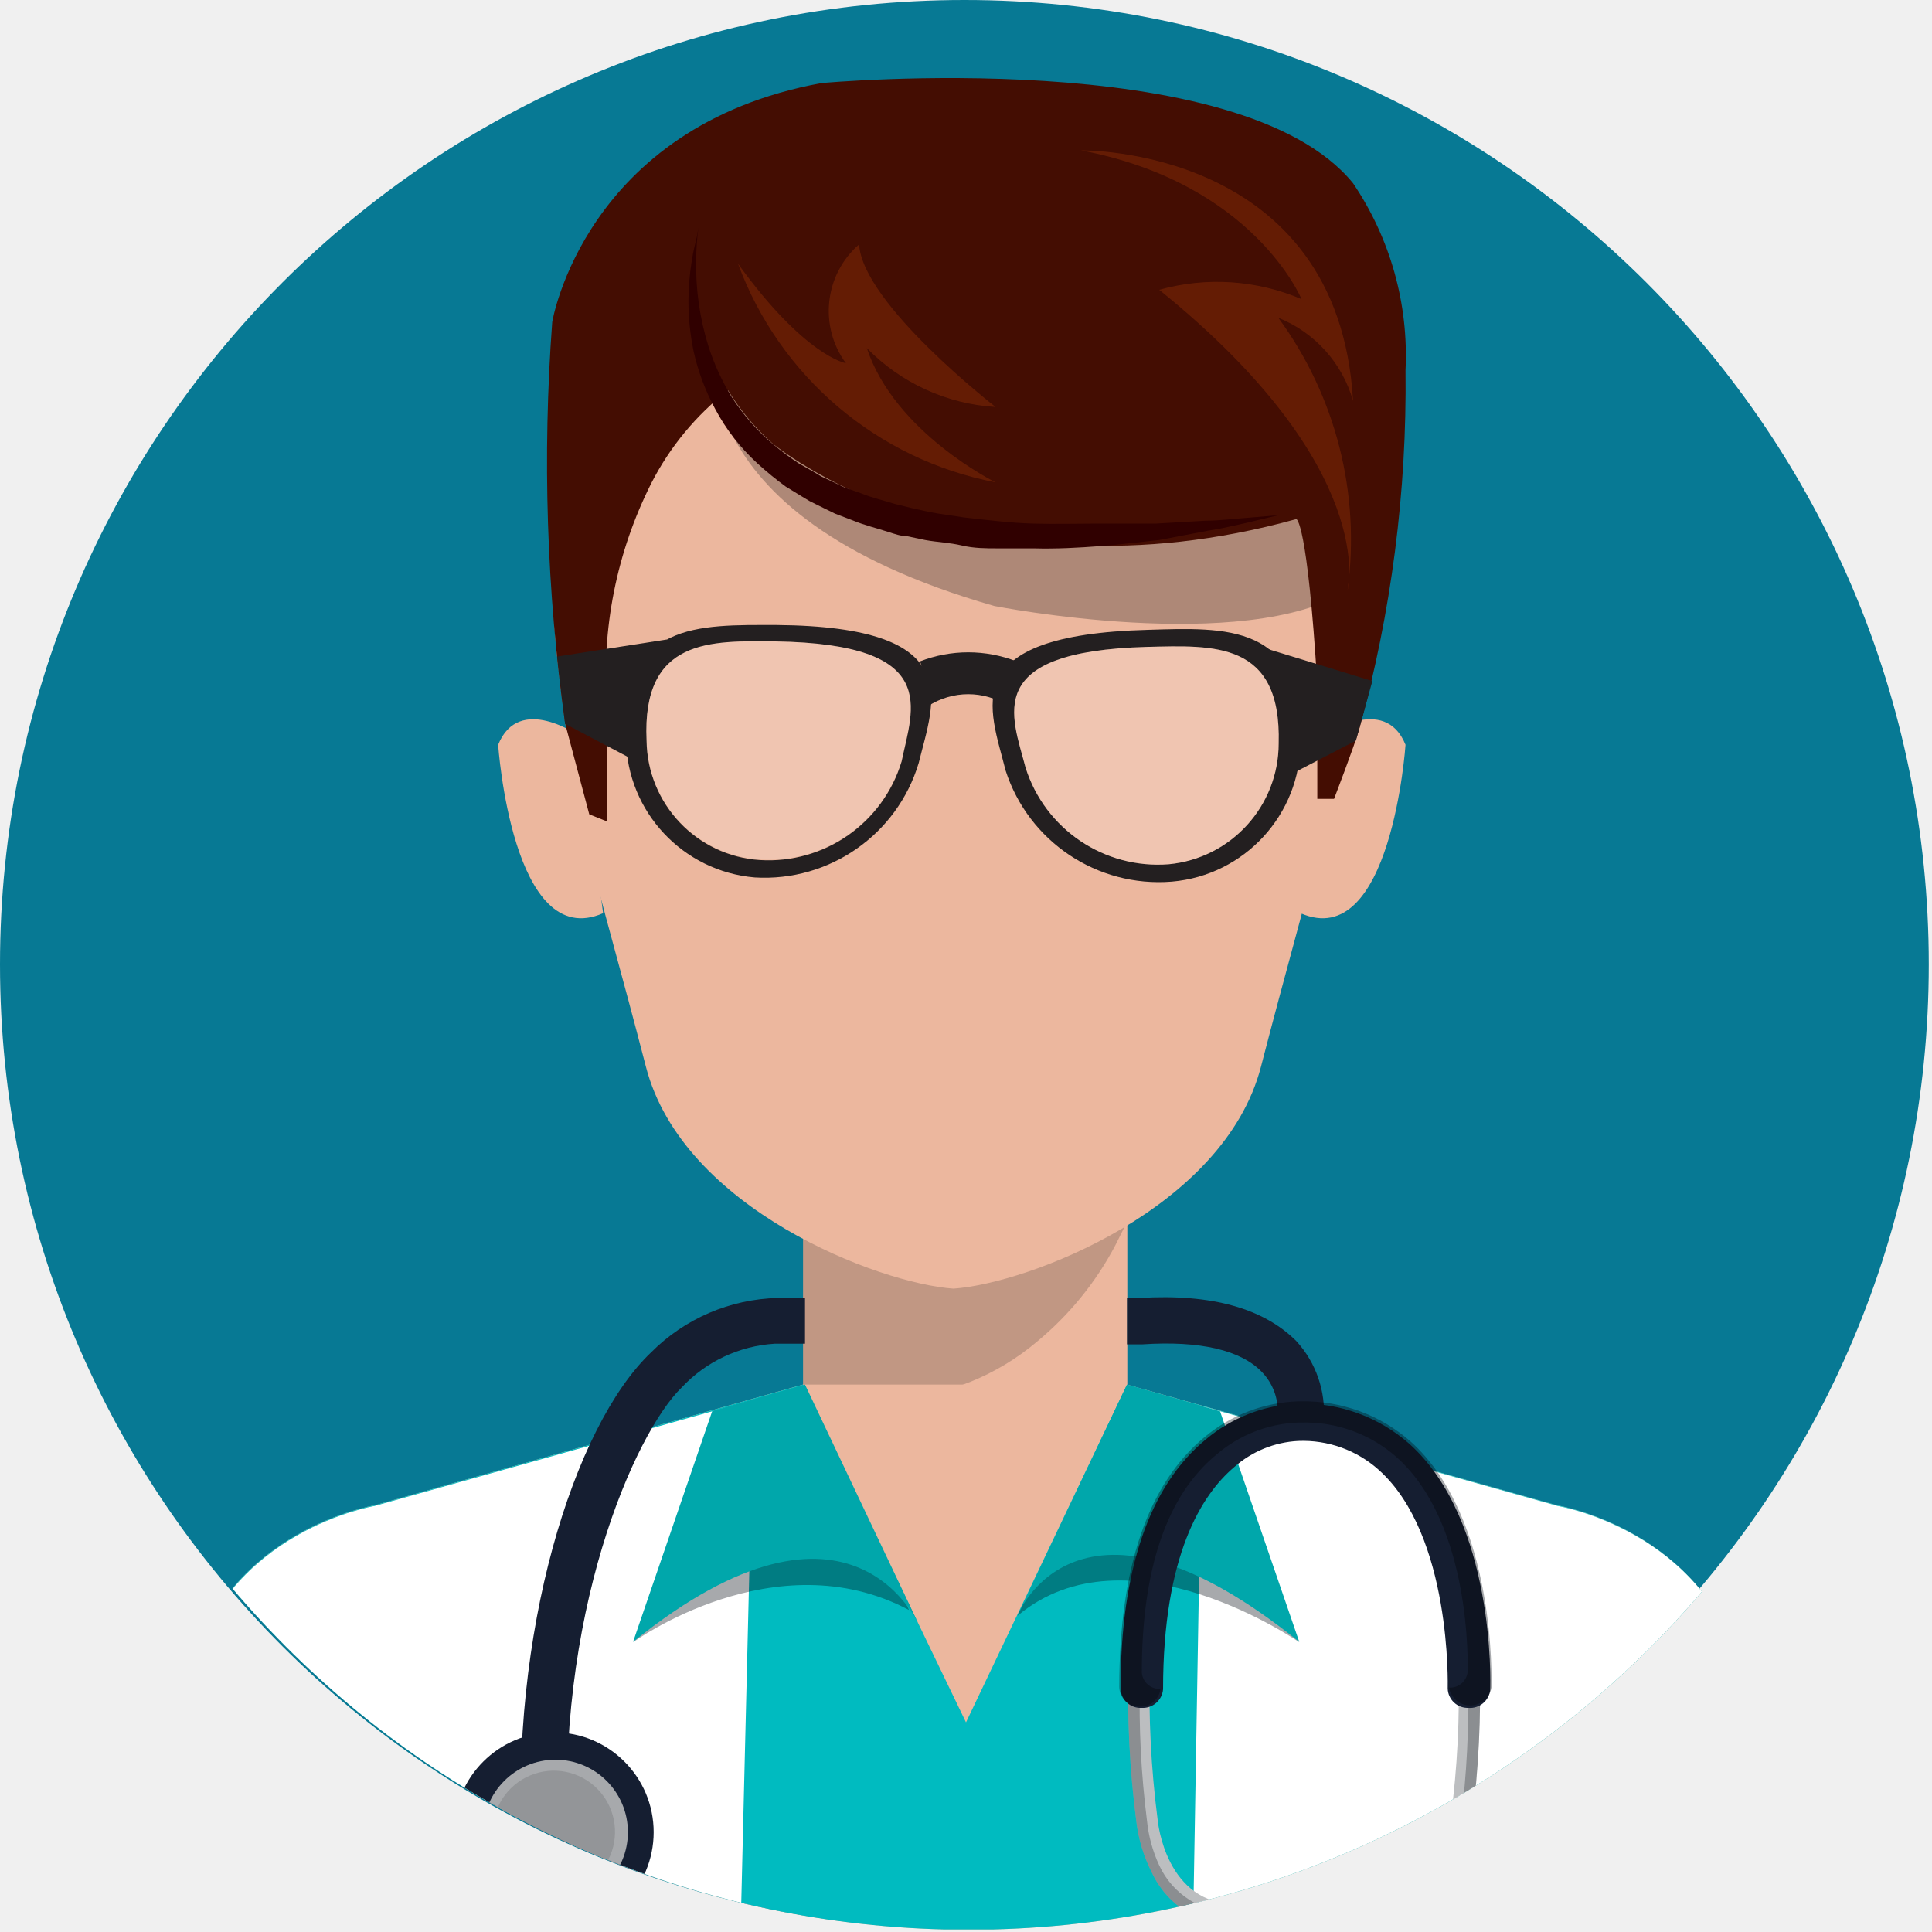
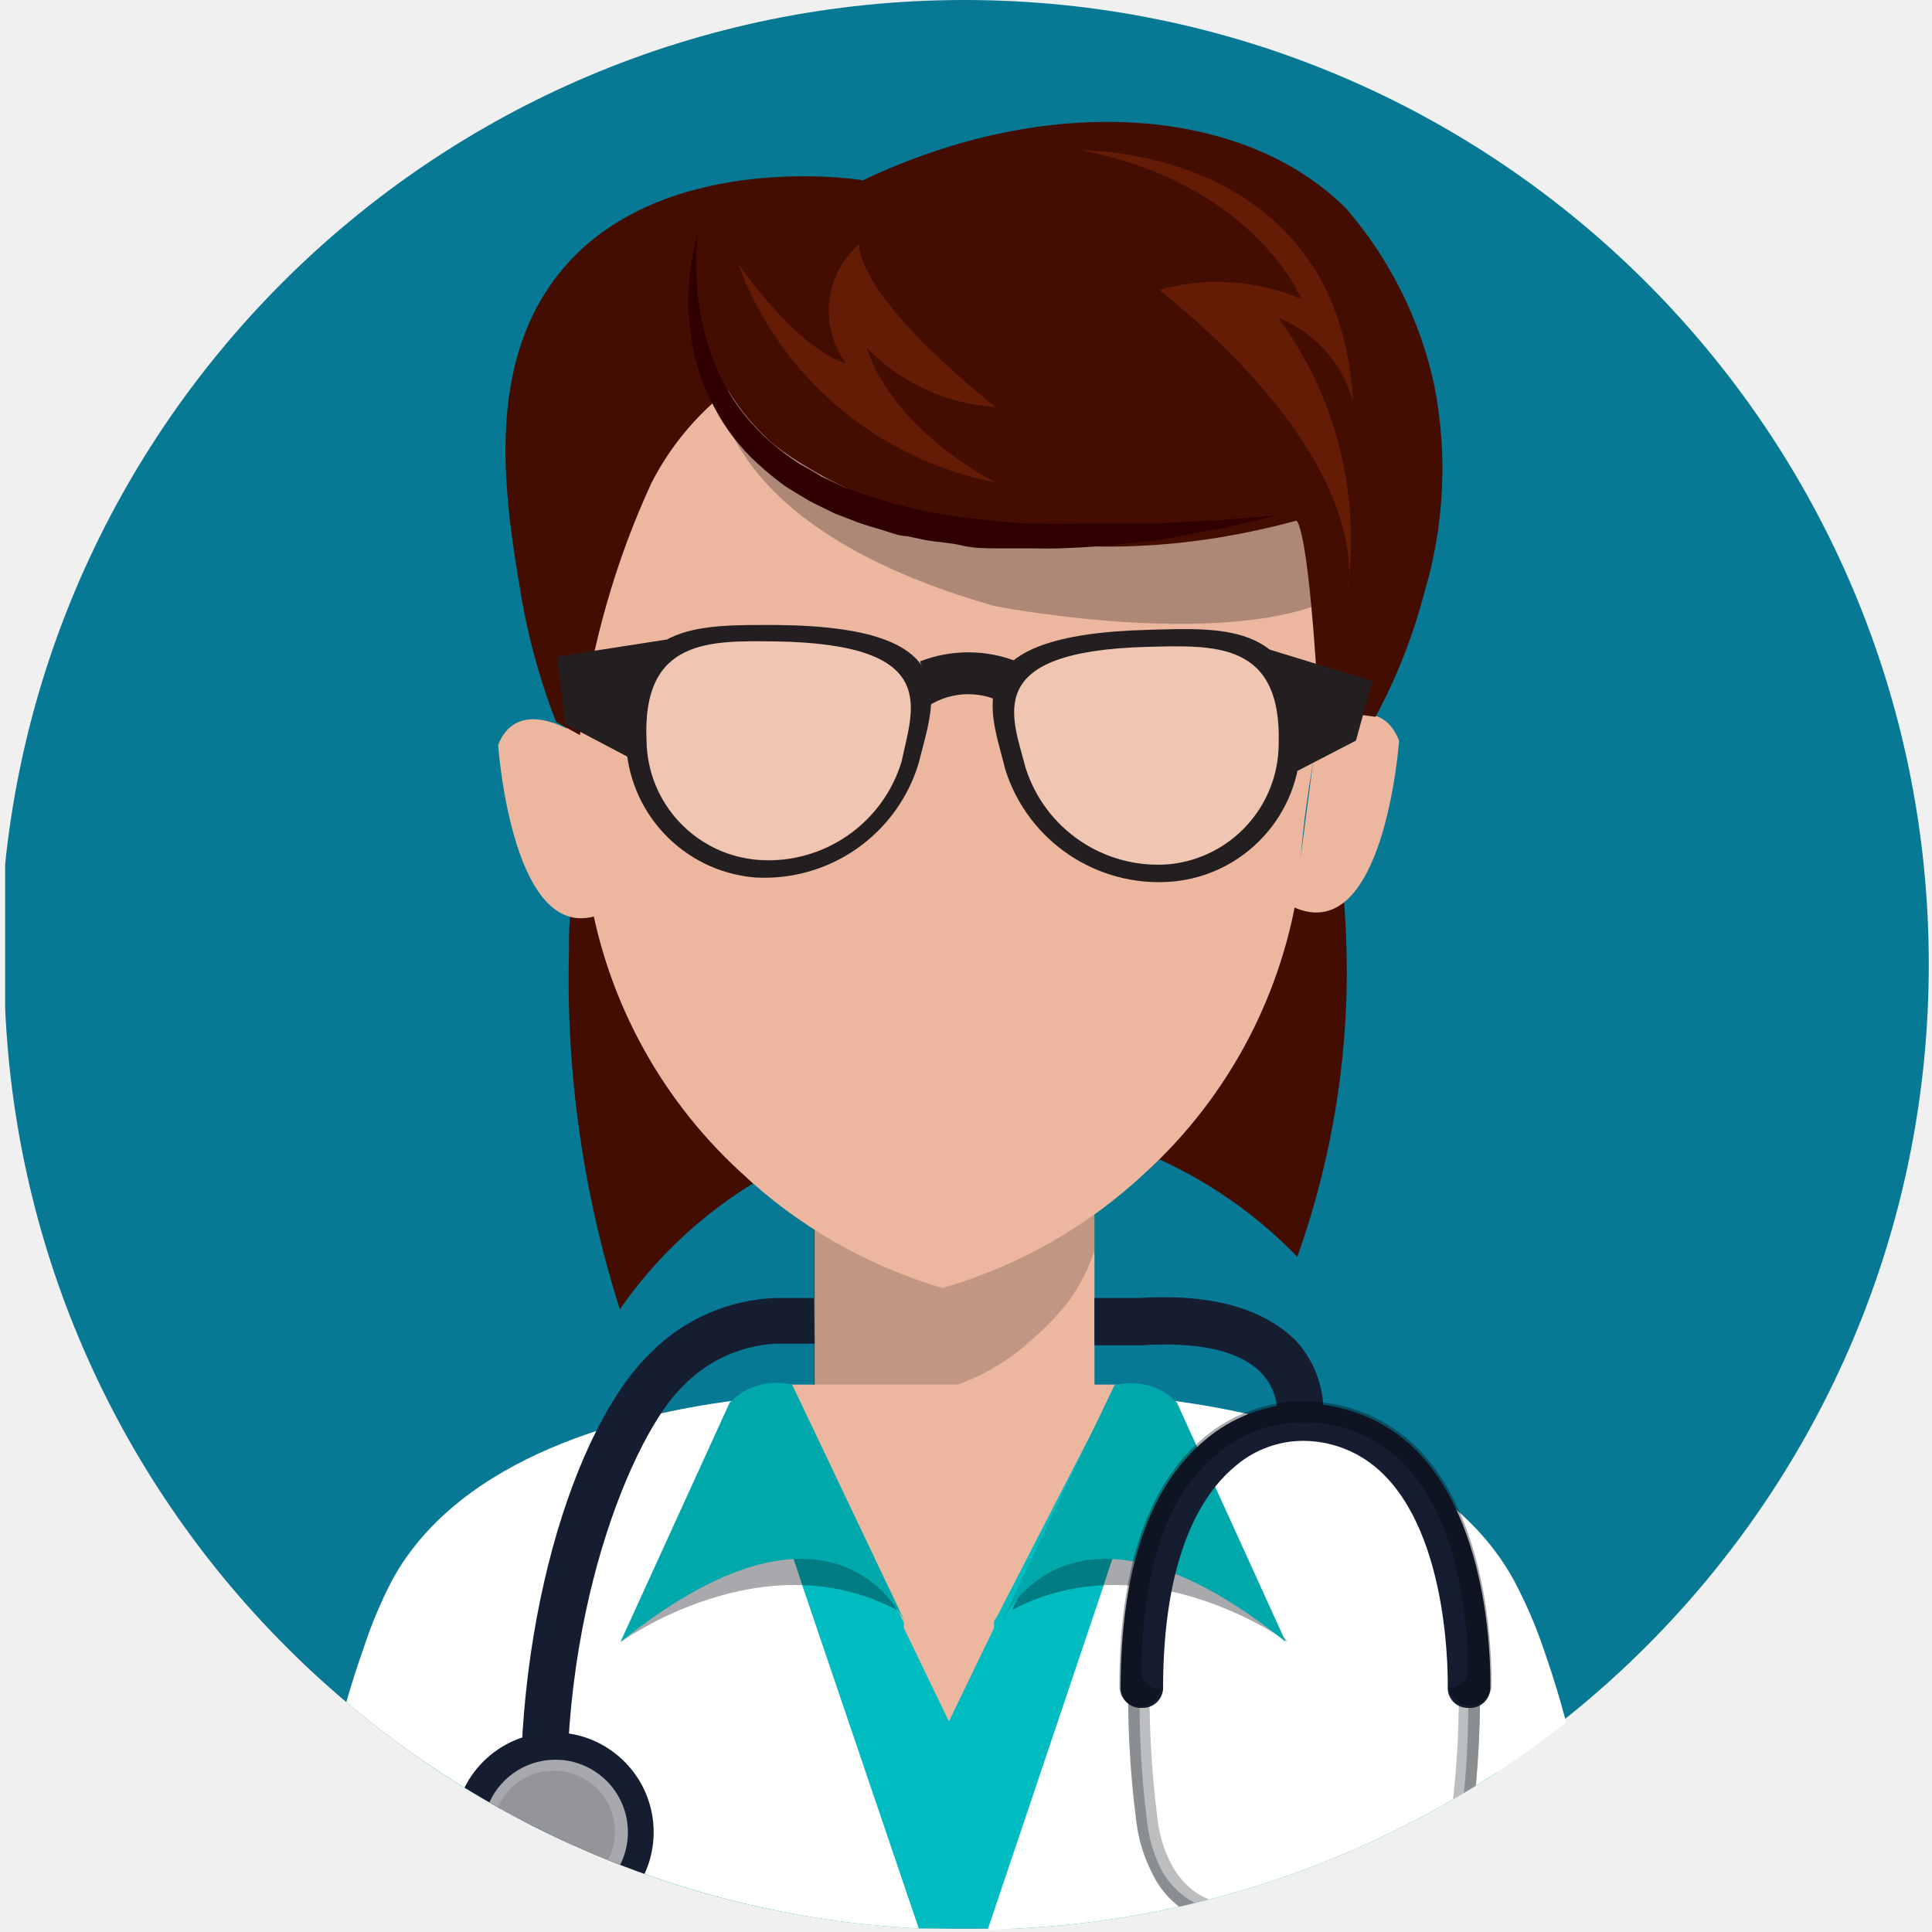
<svg xmlns="http://www.w3.org/2000/svg" viewBox="0 0 60 60">
  <defs>
-     <style>.cls-1{fill:none;}.cls-2{isolation:isolate;}.cls-3{fill:#077994;}.cls-4{clip-path:url(#clip-path);}.cls-5{fill:#ecb79e;}.cls-6{fill:#d1d3d4;}.cls-11,.cls-20,.cls-6,.cls-9{mix-blend-mode:multiply;}.cls-7{fill:#00bbc0;}.cls-14,.cls-16,.cls-19,.cls-8{fill:#fff;}.cls-21,.cls-9{fill:#a7a9ac;}.cls-10{fill:#00a7ab;}.cls-11,.cls-18{fill:#bcbec0;}.cls-12{fill:#440d02;}.cls-13{fill:#300000;}.cls-14{opacity:0.5;}.cls-14,.cls-19{mix-blend-mode:soft-light;}.cls-15{fill:#231f20;}.cls-16{opacity:0.2;}.cls-17{fill:#151e31;}.cls-20{fill:#808285;}.cls-22{fill:#939598;}</style>
+     <style>.cls-1{fill:none;}.cls-2{isolation:isolate;}.cls-3{clip-path:url(#clip-path);}.cls-4{fill:#077994;}.cls-5{fill:#440d02;}.cls-6{fill:#ecb79e;}.cls-7{fill:#d1d3d4;}.cls-10,.cls-12,.cls-20,.cls-7{mix-blend-mode:multiply;}.cls-8{fill:#00bbc0;}.cls-14,.cls-16,.cls-19,.cls-9{fill:#fff;}.cls-10,.cls-21{fill:#a7a9ac;}.cls-11{fill:#00a7ab;}.cls-12,.cls-18{fill:#bcbec0;}.cls-13{fill:#300000;}.cls-14{opacity:0.5;}.cls-14,.cls-19{mix-blend-mode:soft-light;}.cls-15{fill:#231f20;}.cls-16{opacity:0.2;}.cls-17{fill:#151e31;}.cls-20{fill:#808285;}.cls-22{fill:#939598;}</style>
    <clipPath id="clip-path">
      <path class="cls-1" d="M60,0V30.05c0,.43,0,.85,0,1.27a29.95,29.95,0,0,1-59.84,0c0-.42,0-.84,0-1.27V0Z" />
    </clipPath>
  </defs>
  <g class="cls-2">
    <g id="Layer_1" data-name="Layer 1">
-       <circle class="cls-3" cx="29.95" cy="29.95" r="29.95" />
-       <g class="cls-4">
-         <rect class="cls-5" x="24.94" y="37.65" width="10.07" height="7.57" />
-         <path class="cls-6" d="M27.76,43.45a7.58,7.58,0,0,0,4.44-1.78,9.79,9.79,0,0,0,2.44-3l.38-.76v-.27H24.94v5.66A15.73,15.73,0,0,0,27.76,43.45Z" />
-         <path class="cls-5" d="M29.61,5.65C22.77,5.8,16.28,11.2,17.3,20.39c.62,5.55,1.11,6.37,2.76,12.74,1.14,4.41,7.23,6.73,9.55,6.89,2.32-.16,8.4-2.48,9.55-6.89,1.65-6.37,2.13-7.19,2.75-12.74C42.94,11.2,36.45,5.8,29.61,5.65Z" />
-         <path class="cls-5" d="M41.1,22.86l-.71,5.5c2.82,1.24,3.26-5.23,3.26-5.23C43,21.52,41.1,22.86,41.1,22.86Z" />
-         <path class="cls-5" d="M15.47,23.13s.44,6.47,3.26,5.23L18,22.86S16.12,21.52,15.47,23.13Z" />
-         <path class="cls-5" d="M35,43l13.36,3.75s4.56.75,5.73,5.17l2,8H3.9l2-8c1.17-4.42,5.73-5.17,5.73-5.17L24.94,43Z" />
-         <path class="cls-7" d="M35,43l13.36,3.75s4.56.75,5.73,5.17l2,8H3.9l2-8c1.17-4.42,5.73-5.17,5.73-5.17L24.94,43,30,53.49Z" />
-         <path class="cls-8" d="M23,59.94H3.9l2-8c1.17-4.42,5.73-5.17,5.73-5.17l11.77-3.3Z" />
-         <path class="cls-8" d="M37.33,43.67l11.05,3.1s4.56.75,5.73,5.17l2,8H37.05Z" />
-         <path class="cls-9" d="M19.66,51s4.41-3.21,8.57-1c0,0-2.5-6.21-8.57,1" />
-         <path class="cls-10" d="M28.6,50.59s-2.05-5.16-8.94.4l2.46-7.17L25,43Z" />
-         <path class="cls-9" d="M40.35,51s-5.33-3.7-8.75-.82c0,0,2.67-6.42,8.75.82" />
-         <path class="cls-10" d="M31.6,50.17s1.85-4.74,8.75.82l-2.46-7.16L35,43Z" />
-         <path class="cls-11" d="M22.24,10.48s-1.45,5.46,8.64,8.34c0,0,7.77,1.53,11-.49C41.85,18.33,38.87,5.91,22.24,10.48Z" />
-         <path class="cls-12" d="M43.65,11.5a40.18,40.18,0,0,1-1.44,11.15c-.16.55-.78,2.16-.78,2.16h-.52V21.25c-.31-5.09-.65-5.13-.65-5.13C30.18,18.91,24,13.78,24,13.78a7.2,7.2,0,0,1-1.39-1.66A8.67,8.67,0,0,0,20.23,15a13.2,13.2,0,0,0-1.38,6.93v3.58l-.55-.22-.75-2.82A58.82,58.82,0,0,1,17.15,10s1-6.07,8.36-7.42c0,0,13-1.21,16.51,3.11A9.55,9.55,0,0,1,43.65,11.5Z" />
+       <g class="cls-3">
+         <circle class="cls-4" cx="29.95" cy="29.95" r="29.95" />
+         <path class="cls-5" d="M28.93,34.8a13.91,13.91,0,0,0-9.68,5.86,33.9,33.9,0,0,1-1.58-11.12c0-.51,0-1,.08-1.49A62.64,62.64,0,0,1,31.68,26.9,63.46,63.46,0,0,1,41.74,28c.07.88.1,1.82.08,2.82a26.51,26.51,0,0,1-1.53,8.21A14.06,14.06,0,0,0,28.93,34.8Z" />
+         <rect class="cls-6" x="25.3" y="37.58" width="8.69" height="7.57" />
+         <path class="cls-7" d="M27.9,43.39a6.81,6.81,0,0,0,4.15-1.79,8.49,8.49,0,0,0,1.15-1.2A6,6,0,0,0,34,38.82V37.58H25.27v5.67A14.5,14.5,0,0,0,27.9,43.39Z" />
+         <path class="cls-6" d="M41.57,20.32a32.22,32.22,0,0,0-1,4.69c-.16,1.15-.18,1.84-.22,2.32a15.13,15.13,0,0,1-4.76,9.07A15.48,15.48,0,0,1,29.27,40,15.48,15.48,0,0,1,23,36.4a15.13,15.13,0,0,1-4.76-9.07c0-.48-.06-1.17-.22-2.32a32.22,32.22,0,0,0-1-4.69c-.74-2.8.18-6.86,2.4-9.8a12.41,12.41,0,0,1,19.8,0C41.39,13.46,42.31,17.52,41.57,20.32Z" />
+         <path class="cls-6" d="M49.57,59.89l-18.9,0H28.55l-18.9,0c0-.54,0-1.16.12-1.83q5.85-6,11.7-11.91c.61-.61,1.21-1.23,1.81-1.84L24.55,43H34.67l1.27,1.29c.6.61,1.2,1.23,1.81,1.84q5.84,6,11.7,11.91C49.52,58.73,49.55,59.35,49.57,59.89Z" />
+         <path class="cls-8" d="M49.57,59.89l-18.9,0H28.55l-18.9,0c0-.54,0-1.16.12-1.83q5.85-6,11.7-11.91c.61-.61,1.21-1.23,1.81-1.84L24.55,43,28,50.25s.05.1.07.14l0,0,0,.08,0,.09,1.4,2.9,1.4-2.9,0-.09a.3.3,0,0,1,0-.08l0,0s0-.09.07-.14L34.67,43l1.27,1.29c.6.61,1.2,1.23,1.81,1.84q5.84,6,11.7,11.91C49.52,58.73,49.55,59.35,49.57,59.89Z" />
+         <path class="cls-9" d="M28.55,59.94,9.64,60a.41.41,0,0,1,0-.11c0-.54,0-1.16.12-1.83a29.22,29.22,0,0,1,1.54-6.9,14.08,14.08,0,0,1,.89-2.11c2.15-3.89,7.41-5.12,10.5-5.54l.3,0c.09.28.19.56.28.84.36,1.06.72,2.12,1.07,3.18l.32.93c.09.26.18.53.26.79Z" />
+         <path class="cls-10" d="M19.27,51s4.41-3.21,8.58-1c0,0-2.5-6.21-8.58,1Z" />
+         <path class="cls-11" d="M28.21,50.59s-2-5.16-8.94.4l3.39-7.43a2.07,2.07,0,0,1,.64-.45A2.09,2.09,0,0,1,24.6,43Z" />
+         <path class="cls-9" d="M30.67,59.94,49.58,60a.41.41,0,0,0,0-.11c0-.54,0-1.16-.12-1.83a29.22,29.22,0,0,0-1.54-6.9A14.08,14.08,0,0,0,47,49.05c-2.15-3.89-7.41-5.12-10.5-5.54l-.3,0c-.09.28-.19.56-.28.84-.36,1.06-.72,2.12-1.07,3.18l-.32.93c-.09.26-.18.53-.26.79Z" />
+         <path class="cls-10" d="M40,51s-4.4-3.21-8.57-1c0,0,2.5-6.21,8.57,1Z" />
+         <path class="cls-11" d="M31,50.59s2-5.16,8.93.4l-3.38-7.43a2.07,2.07,0,0,0-.64-.45,2.09,2.09,0,0,0-1.3-.09Z" />
+         <path class="cls-6" d="M40.91,22.68l-.72,5.5C43,29.42,43.45,23,43.45,23,42.8,21.34,40.91,22.68,40.91,22.68Z" />
+         <path class="cls-6" d="M15.47,23.13s.44,6.47,3.26,5.23L18,22.86S16.12,21.52,15.47,23.13Z" />
+         <path class="cls-12" d="M22.24,10.48s-1.45,5.46,8.64,8.34c0,0,7.77,1.53,11-.49C41.85,18.33,38.87,5.91,22.24,10.48Z" />
+         <path class="cls-5" d="M44.55,12a13.46,13.46,0,0,1-.32,6.42,17.47,17.47,0,0,1-1.51,3.84l-.39-.05a2.81,2.81,0,0,0-1.24.22c-.06-.38-.15-.75-.18-1.13-.31-5.09-.65-5.13-.65-5.13C30.18,18.91,24,13.78,24,13.78a7.2,7.2,0,0,1-1.39-1.66A8.67,8.67,0,0,0,20.23,15c-.26.57-.52,1.18-.76,1.83a26.81,26.81,0,0,0-1.46,6l-.74-.41a20.13,20.13,0,0,1-1.09-3.95c-.48-2.87-1.17-7,1.16-9.95,3-3.81,9.05-3,9.46-2.92,5.74-2.74,11.8-2.32,15,.87A12.38,12.38,0,0,1,44.55,12Z" />
        <path class="cls-13" d="M21.69,7.07a7.88,7.88,0,0,0-.07,1A8.42,8.42,0,0,0,22,10.75a7.24,7.24,0,0,0,.73,1.59A6.65,6.65,0,0,0,24,13.79a8.3,8.3,0,0,0,.82.61l.46.26.23.14.24.11.48.23.51.18c.34.14.7.22,1.05.33l.53.13.54.12c.36.07.72.11,1.08.17.73.08,1.44.17,2.14.19s1.38,0,2,0c.32,0,.64,0,.94,0l.88,0,1.54-.09c.46,0,.86-.06,1.19-.08L39.7,16l-1,.24c-.33.07-.72.17-1.18.24L36,16.77c-.57.06-1.19.14-1.84.19s-1.35.09-2.07.07c-.36,0-.73,0-1.1,0s-.74,0-1.12-.09-.76-.1-1.14-.17l-.57-.12c-.19,0-.38-.07-.57-.13-.37-.12-.75-.21-1.11-.36l-.55-.21-.53-.26-.26-.13-.25-.15-.49-.3a10.22,10.22,0,0,1-.88-.72,6.27,6.27,0,0,1-1.31-1.69,6.91,6.91,0,0,1-.67-1.79,7.76,7.76,0,0,1-.16-1.58,8,8,0,0,1,.1-1.21c.05-.33.12-.59.16-.76Z" />
        <path class="cls-14" d="M22.92,8.19a10.67,10.67,0,0,0,8,6.79s-3.13-1.54-4-4.17a6.11,6.11,0,0,0,4,1.83s-4.13-3.2-4.24-5.05a2.74,2.74,0,0,0-.41,3.69S25,11.07,22.92,8.19Z" />
        <path class="cls-14" d="M33.57,4.67s8-.14,8.45,7.78A3.93,3.93,0,0,0,39.7,9.87a11.64,11.64,0,0,1,2.15,8.46S42.87,14.55,36,9a6.67,6.67,0,0,1,4.42.29S38.94,5.69,33.57,4.67Z" />
        <path class="cls-15" d="M24.11,19.41c-2.41,0-4.84-.12-4.67,3.57a4.37,4.37,0,0,0,4,4.27,5,5,0,0,0,5.09-3.55C29,21.78,30.08,19.46,24.11,19.41ZM28,23.65a4.32,4.32,0,0,1-4.4,3.06A3.76,3.76,0,0,1,20.08,23c-.15-3.19,2-3.1,4-3.08C29.26,20,28.34,22,28,23.65Z" />
        <path class="cls-15" d="M31.23,23.93a5,5,0,0,0,5.16,3.45,4.37,4.37,0,0,0,4-4.35c.09-3.69-2.33-3.54-4.74-3.47C29.64,19.72,30.75,22,31.23,23.93Zm4.39-3.84c2.08-.05,4.18-.18,4.09,3a3.77,3.77,0,0,1-3.41,3.75,4.31,4.31,0,0,1-4.45-3C31.43,22.22,30.47,20.23,35.62,20.09Z" />
        <path class="cls-15" d="M28.82,21.93a2.29,2.29,0,0,1,2.5,0,1.46,1.46,0,0,1,.25-1.39,4.14,4.14,0,0,0-3,0A3.37,3.37,0,0,1,28.82,21.93Z" />
        <path class="cls-15" d="M20.71,19.86l-3.41.53.25,2.09,2.24,1.18A5.12,5.12,0,0,1,20.71,19.86Z" />
        <path class="cls-15" d="M39.35,20.15l3.27,1L42.11,23l-1.93,1A5.14,5.14,0,0,0,39.35,20.15Z" />
        <path class="cls-16" d="M35.62,20.09c2.08-.05,4.18-.18,4.09,3a3.77,3.77,0,0,1-3.41,3.75,4.31,4.31,0,0,1-4.45-3C31.43,22.22,30.47,20.23,35.62,20.09Z" />
        <path class="cls-16" d="M28,23.63a4.32,4.32,0,0,1-4.4,3.06A3.76,3.76,0,0,1,20.08,23c-.15-3.19,2-3.1,4-3.08C29.26,20,28.34,22,28,23.63Z" />
-         <path class="cls-17" d="M25,40.31h-.85A5.74,5.74,0,0,0,20.22,42c-2.41,2.29-4.41,8.72-4,15.55h1.44c-.47-7.4,2.07-13.07,3.51-14.46a4.32,4.32,0,0,1,2.89-1.36H25Z" />
-         <path class="cls-17" d="M40.26,41.65c-1-1-2.6-1.48-4.87-1.34H35v1.44h.48c1.79-.12,3.07.18,3.72.87a1.75,1.75,0,0,1,.48,1.3l1.43.19A3.28,3.28,0,0,0,40.26,41.65Z" />
+         <path class="cls-17" d="M25.27,40.31H24.11A5.74,5.74,0,0,0,20.22,42c-2.41,2.29-4.41,8.72-4,15.55h1.44c-.47-7.4,2.07-13.07,3.51-14.46a4.32,4.32,0,0,1,2.89-1.36l1.24,0Z" />
+         <path class="cls-17" d="M40.26,41.65c-1-1-2.6-1.48-4.87-1.34l-1.4,0v1.47h1.47c1.79-.12,3.07.18,3.72.87a1.75,1.75,0,0,1,.48,1.3l1.43.19A3.28,3.28,0,0,0,40.26,41.65Z" />
        <path class="cls-18" d="M45.62,51.36a.32.32,0,0,1,.33.31,30.48,30.48,0,0,1-.24,4.9,4.73,4.73,0,0,1-.48,1.58,2.83,2.83,0,0,1-2.64,1.65.33.33,0,1,1,0-.66c2.21,0,2.45-2.53,2.46-2.64h0a29.18,29.18,0,0,0,.24-4.78.34.34,0,0,1,.32-.35Z" />
-         <path class="cls-11" d="M42.59,59.8a2.83,2.83,0,0,0,2.64-1.65,4.73,4.73,0,0,0,.48-1.58,30.48,30.48,0,0,0,.24-4.9.32.32,0,0,0-.33-.31h0a.34.34,0,0,0-.32.35,2.07,2.07,0,0,1,0,.23h0a.29.29,0,0,1,.29.28,28.87,28.87,0,0,1-.22,4.32A4.31,4.31,0,0,1,45,57.93a2.51,2.51,0,0,1-2.33,1.46.31.31,0,0,1-.27-.18.32.32,0,0,0-.13.26A.33.33,0,0,0,42.59,59.8Z" />
+         <path class="cls-12" d="M42.59,59.8a2.83,2.83,0,0,0,2.64-1.65,4.73,4.73,0,0,0,.48-1.58,30.48,30.48,0,0,0,.24-4.9.32.32,0,0,0-.33-.31h0a.34.34,0,0,0-.32.35,2.07,2.07,0,0,1,0,.23h0a.29.29,0,0,1,.29.28,28.87,28.87,0,0,1-.22,4.32A4.31,4.31,0,0,1,45,57.93a2.51,2.51,0,0,1-2.33,1.46.31.31,0,0,1-.27-.18.32.32,0,0,0-.13.26A.33.33,0,0,0,42.59,59.8Z" />
        <path class="cls-18" d="M35.38,51.36a.33.33,0,0,0-.33.31,30.48,30.48,0,0,0,.24,4.9,4.73,4.73,0,0,0,.48,1.58,2.84,2.84,0,0,0,2.64,1.65.33.33,0,0,0,0-.66c-2.2,0-2.45-2.53-2.46-2.64h0a30.59,30.59,0,0,1-.24-4.78.33.33,0,0,0-.32-.35Z" />
-         <path class="cls-11" d="M38.41,59.8a2.84,2.84,0,0,1-2.64-1.65,4.73,4.73,0,0,1-.48-1.58,30.48,30.48,0,0,1-.24-4.9.33.33,0,0,1,.33-.31h0a.33.33,0,0,1,.32.35,2.07,2.07,0,0,0,0,.23h0a.3.3,0,0,0-.3.28,28.87,28.87,0,0,0,.22,4.32A4.31,4.31,0,0,0,36,57.93a2.51,2.51,0,0,0,2.33,1.46.3.3,0,0,0,.27-.18.32.32,0,0,1,.13.26A.33.33,0,0,1,38.41,59.8Z" />
+         <path class="cls-12" d="M38.41,59.8a2.84,2.84,0,0,1-2.64-1.65,4.73,4.73,0,0,1-.48-1.58,30.48,30.48,0,0,1-.24-4.9.33.33,0,0,1,.33-.31h0a.33.33,0,0,1,.32.35,2.07,2.07,0,0,0,0,.23h0a.3.3,0,0,0-.3.28,28.87,28.87,0,0,0,.22,4.32A4.31,4.31,0,0,0,36,57.93a2.51,2.51,0,0,0,2.33,1.46.3.3,0,0,0,.27-.18.32.32,0,0,1,.13.26A.33.33,0,0,1,38.41,59.8Z" />
        <path class="cls-17" d="M40.27,43.59h.09a5,5,0,0,1,3.41,1.25c2.66,2.39,2.52,7.43,2.51,7.64a.63.63,0,0,1-.68.56.62.62,0,0,1-.64-.6c0-.06.13-4.76-2.14-6.79a3.53,3.53,0,0,0-2.5-.9h0a3.25,3.25,0,0,0-2,.82c-1,.85-2.2,2.73-2.2,6.89a.63.63,0,0,1-.66.58.62.62,0,0,1-.66-.58c0-3.7.89-6.31,2.65-7.76A4.77,4.77,0,0,1,40.27,43.59Z" />
-         <path class="cls-9" d="M35.38,53a.63.63,0,0,0,.66-.55.55.55,0,0,1-.58-.51c0-3.22.78-5.5,2.31-6.76a4.12,4.12,0,0,1,2.53-1h.08a4.29,4.29,0,0,1,3,1.08c2.33,2.09,2.2,6.47,2.2,6.66a.55.55,0,0,1-.58.49.67.67,0,0,0,1.32,0c0-.21.15-5.25-2.51-7.64a5,5,0,0,0-3.41-1.25h-.09a4.77,4.77,0,0,0-2.9,1.11c-1.76,1.45-2.65,4.06-2.65,7.76A.62.62,0,0,0,35.38,53Z" />
+         <path class="cls-10" d="M35.38,53a.63.63,0,0,0,.66-.55.55.55,0,0,1-.58-.51c0-3.22.78-5.5,2.31-6.76a4.12,4.12,0,0,1,2.53-1h.08a4.29,4.29,0,0,1,3,1.08c2.33,2.09,2.2,6.47,2.2,6.66a.55.55,0,0,1-.58.49.67.67,0,0,0,1.32,0c0-.21.15-5.25-2.51-7.64a5,5,0,0,0-3.41-1.25h-.09a4.77,4.77,0,0,0-2.9,1.11c-1.76,1.45-2.65,4.06-2.65,7.76A.62.62,0,0,0,35.38,53Z" />
        <path class="cls-17" d="M41.29,59.43a.58.58,0,0,1,.57-.57l1.06.09c.33.09.32.26.33.48h0c0,.24,0,.41-.35.5l-1,.07a.57.57,0,0,1-.57-.57Z" />
        <path class="cls-19" d="M42.08,59.43a.57.57,0,0,0-.54.27.55.55,0,0,0,.39.16l.63,0C42.59,59.51,42.4,59.43,42.08,59.43Z" />
        <path class="cls-20" d="M42.31,59.13a.7.7,0,0,1,.65.78c.29-.09.29-.26.29-.48s0-.39-.33-.48l-1.06-.09a.57.57,0,0,0-.56.46A1.29,1.29,0,0,1,42.31,59.13Z" />
        <path class="cls-17" d="M40,59.43a.58.58,0,0,0-.57-.57L38.39,59c-.33.09-.32.26-.33.48h0c0,.24,0,.41.36.5l1,.07a.57.57,0,0,0,.57-.57Z" />
        <path class="cls-19" d="M39.23,59.43a.58.58,0,0,1,.55.27.56.56,0,0,1-.4.16l-.63,0C38.73,59.51,38.91,59.43,39.23,59.43Z" />
        <path class="cls-20" d="M39,59.13a.7.7,0,0,0-.64.78c-.3-.09-.3-.26-.3-.48s0-.39.33-.48l1.07-.09a.59.59,0,0,1,.56.46A1.31,1.31,0,0,0,39,59.13Z" />
        <path class="cls-17" d="M14.1,56.9A3.1,3.1,0,1,1,17.2,60,3.1,3.1,0,0,1,14.1,56.9Z" />
        <path class="cls-21" d="M15,56.9a2.25,2.25,0,1,1,2.25,2.25A2.25,2.25,0,0,1,15,56.9Z" />
        <path class="cls-22" d="M15.3,56.9a1.9,1.9,0,1,1,1.9,1.89A1.89,1.89,0,0,1,15.3,56.9Z" />
      </g>
    </g>
  </g>
</svg>
